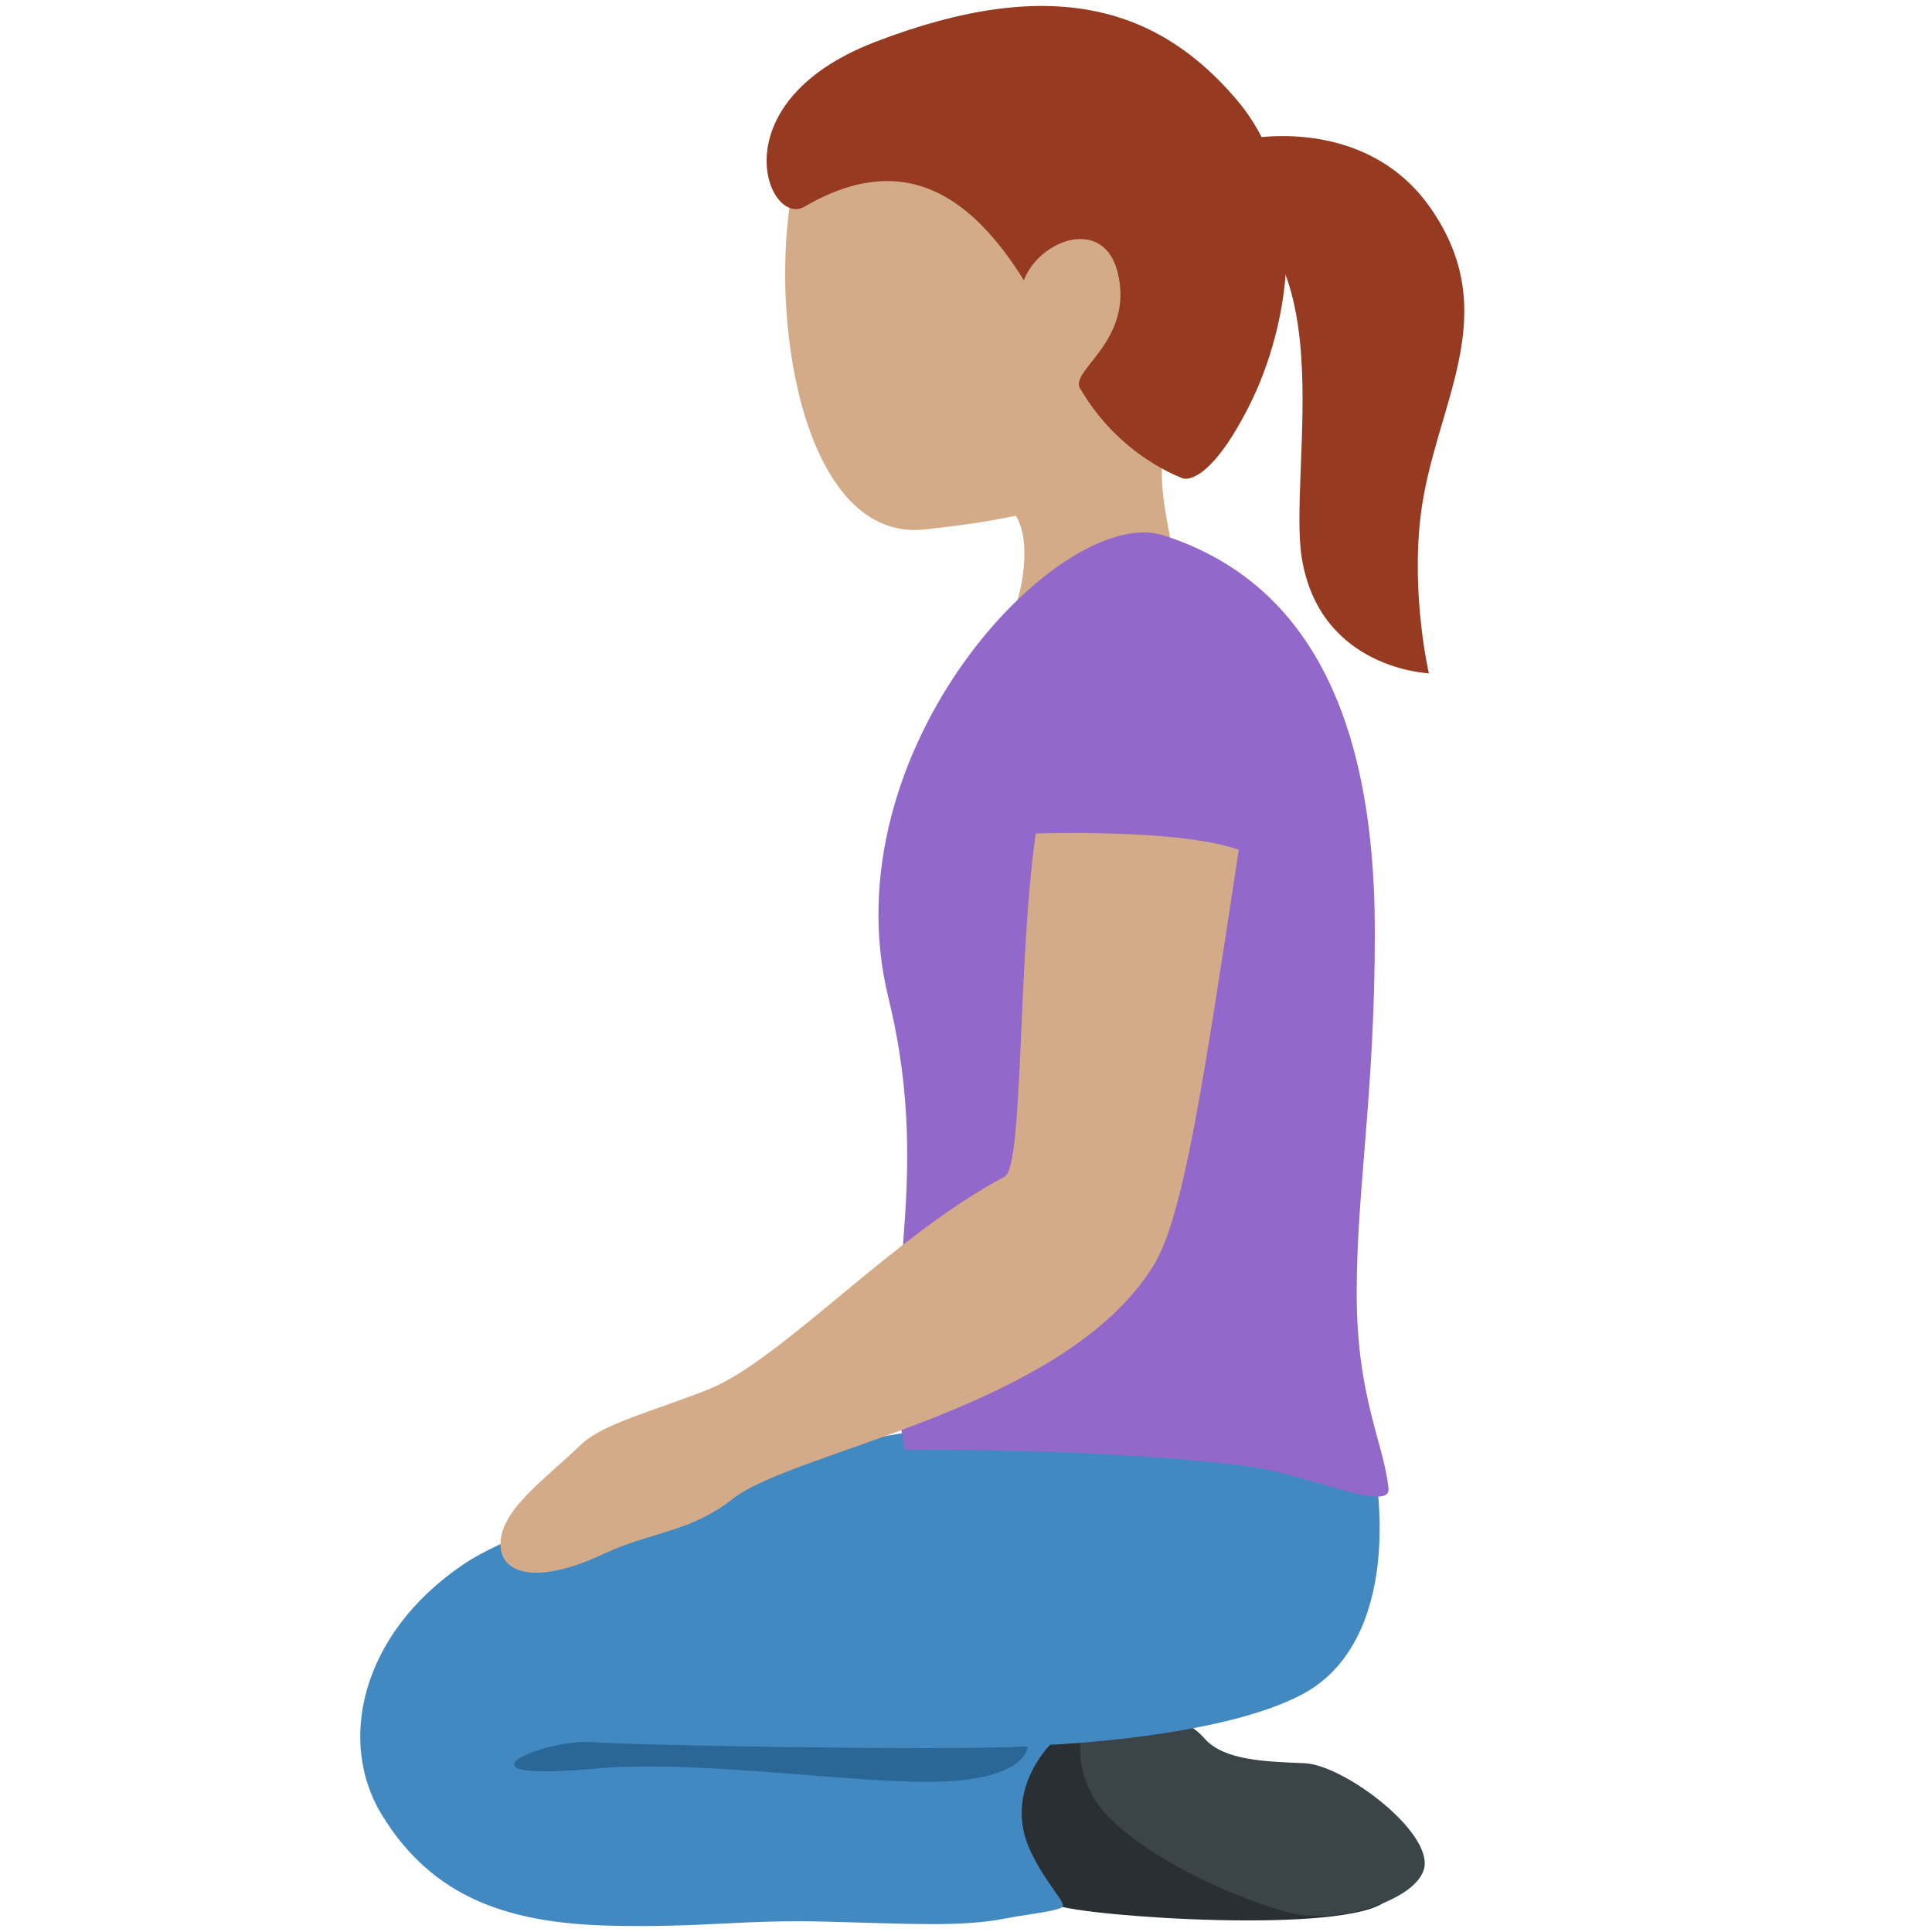
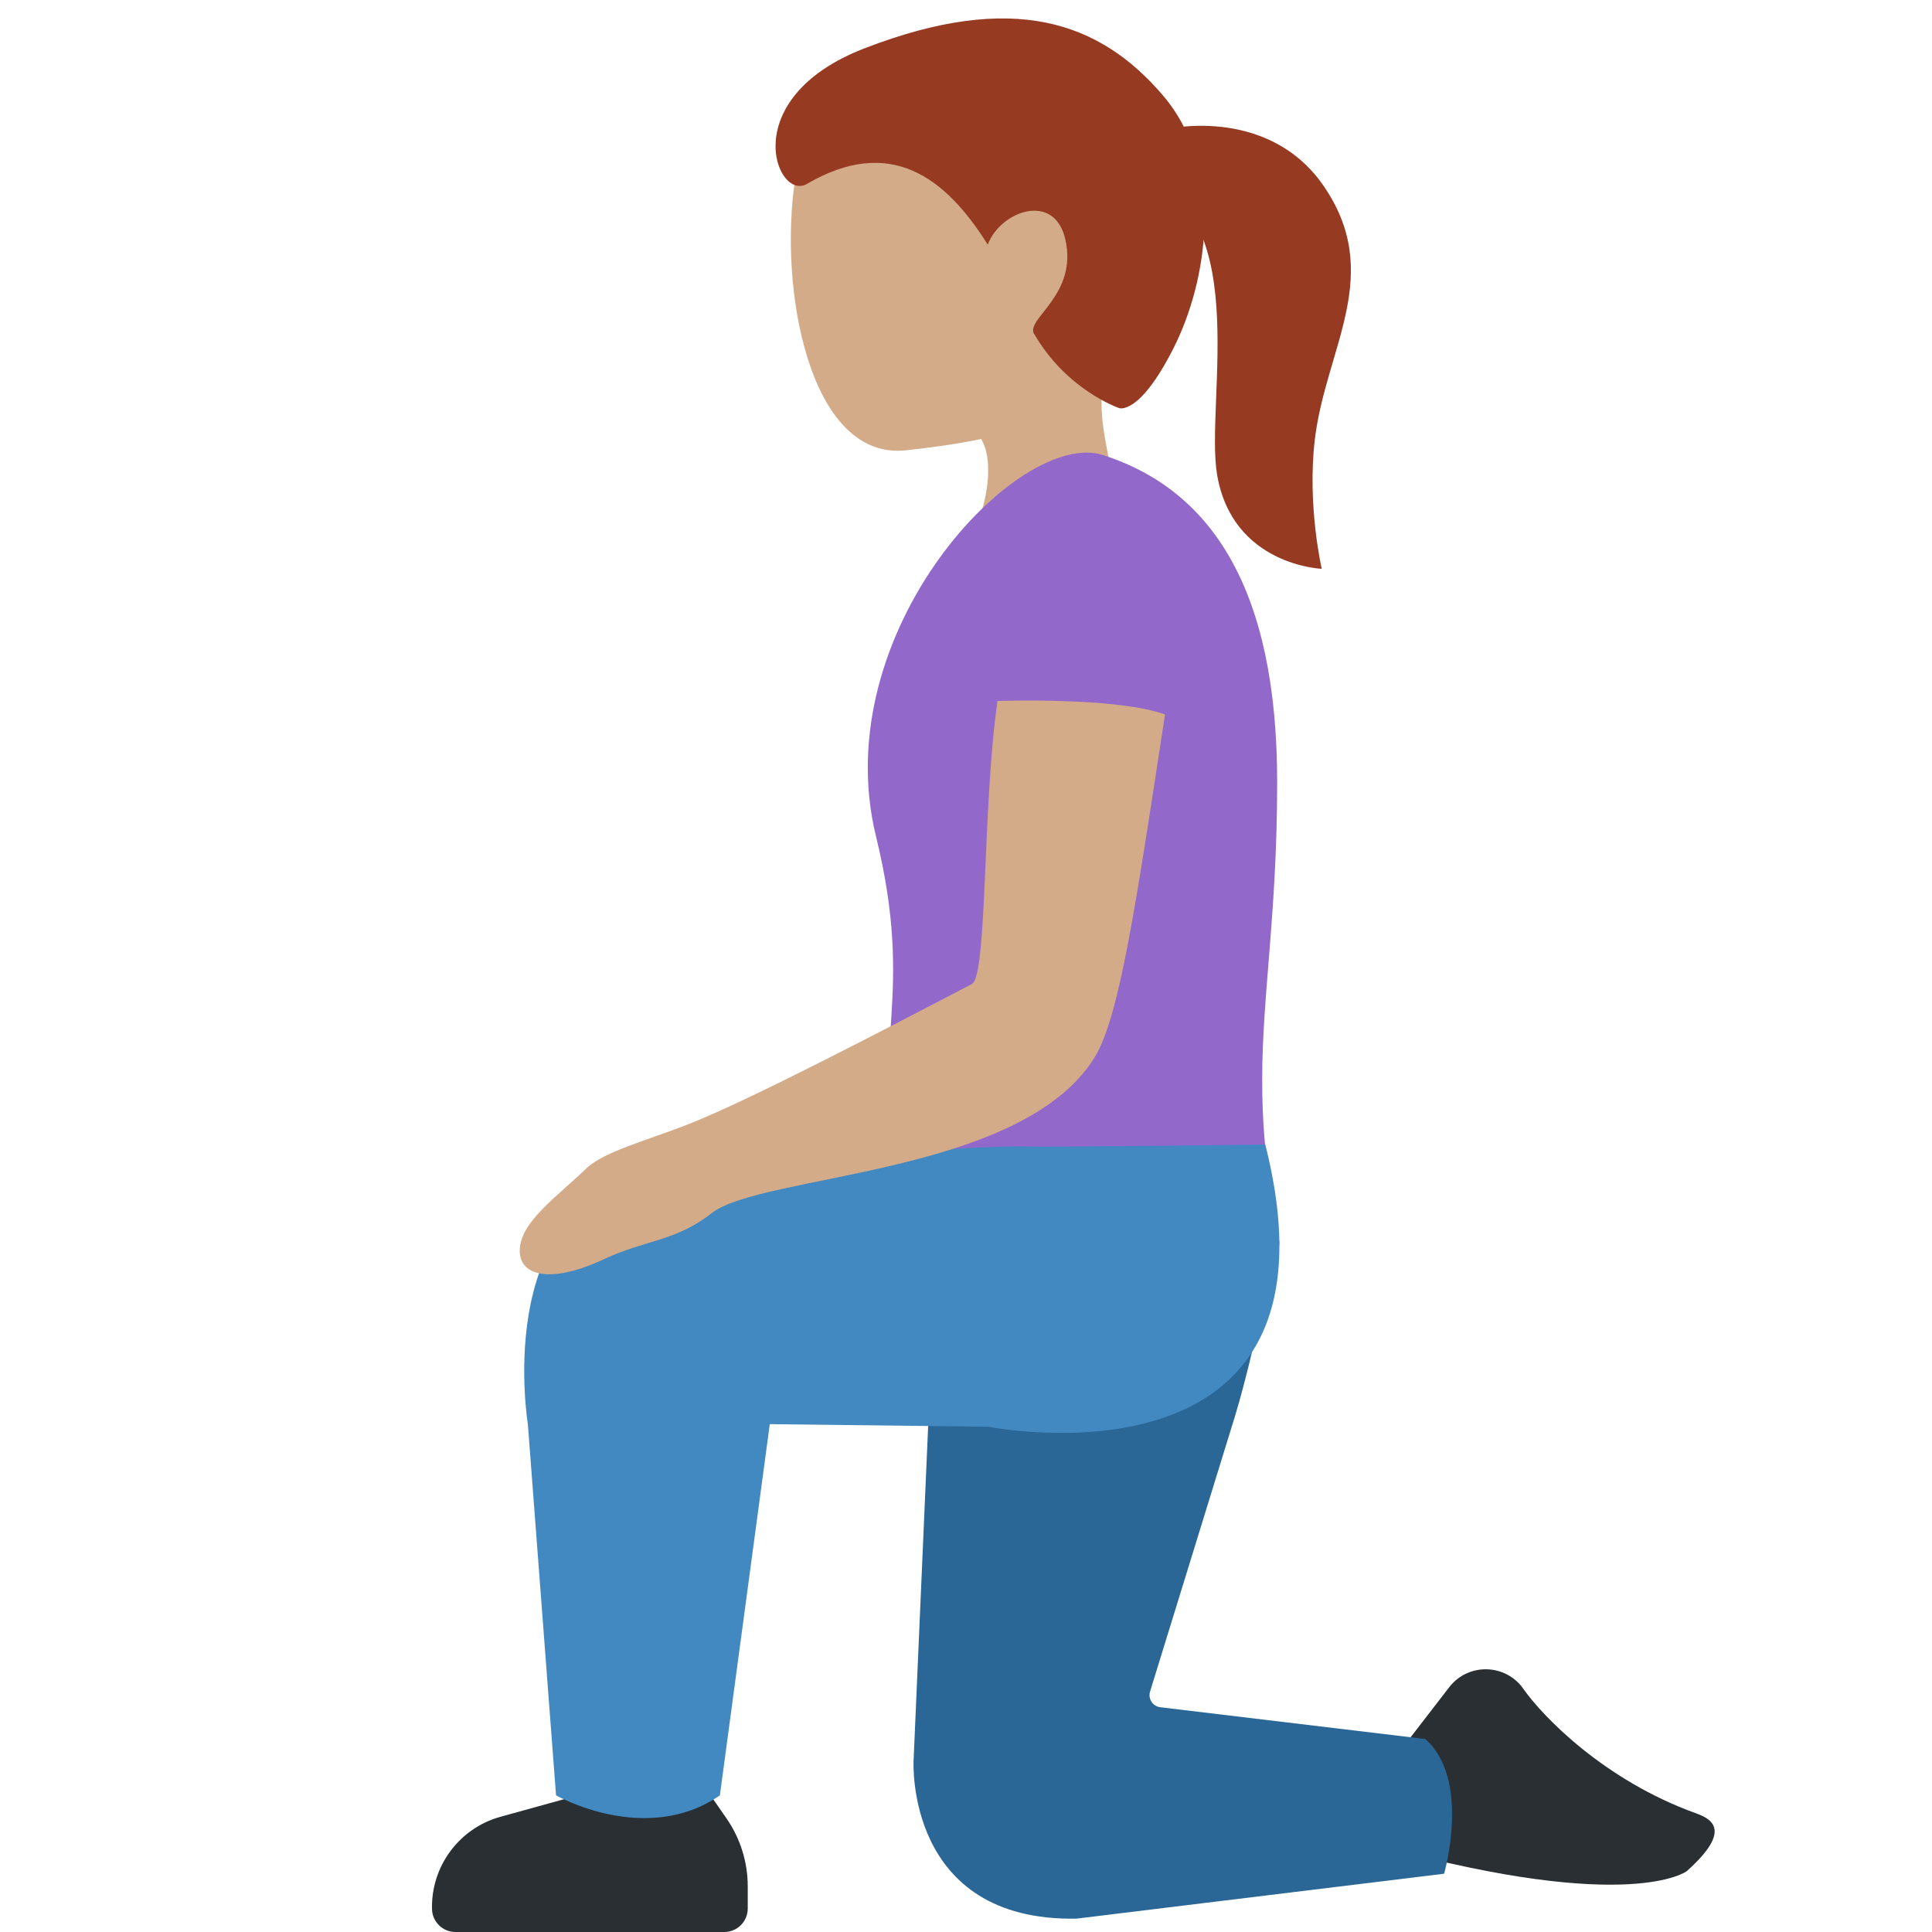
<svg xmlns="http://www.w3.org/2000/svg" viewBox="0 0 36 36">
-   <path fill="#D4AB88" d="M20.591.985c-2.139-.842-5.474.244-5.861 2.743-.385 2.482.321 6.374 2.501 6.138 2.286-.247 4.63-.744 5.556-3.097.927-2.352-.056-4.942-2.196-5.784z" />
-   <path fill="#D4AB88" d="M22.18 7.376c3.112-3.657-4.386-3.3-4.386-3.3-1.419.052-.442 2.416-1.11 3.707-.458.894 1.47 1.367 1.47 1.367s.885-.013.932 1.06v.01c.011.273-.018.598-.145 1.032-.635 2.149 2.252 3.467 2.885 1.313.251-.852.153-1.602.026-2.294l-.012-.061c-.191-1.028-.429-1.93.34-2.834z" />
-   <path fill="#963B22" d="M23.035 1.848C21.611.181 19.652-.511 16.296.786c-2.931 1.133-1.988 3.463-1.306 3.065 1.882-1.097 3.131-.16 4.089 1.371.279-.752 1.507-1.214 1.755-.114.279 1.236-.869 1.775-.716 2.113.051.113-.058-.102 0 0 .734 1.289 1.929 1.694 1.929 1.694s.453.177 1.226-1.345c.773-1.522 1.177-4.067-.238-5.722z" />
-   <path fill="#963B22" d="M22.264 3.601c2.904.626 1.712 5.155 1.997 6.821.35 2.051 2.364 2.124 2.364 2.124s-.332-1.429-.155-2.923c.246-2.072 1.597-3.745.171-5.768-1.821-2.584-6.182-.643-4.377-.254z" />
-   <path fill="#292F33" d="M20.252 32.238c-.937.204-1.397.837-1.522 1.423s.419 1.633.963 1.842 5.354.548 6.132-.078c1.162-.934-4.804-3.354-5.573-3.187z" />
-   <path fill="#3A4449" d="M20.51 31.844c-.521.24-.552 1.313.159 2.024.846.846 2.409 1.519 3.34 1.769s2.548-.27 2.539-.923c-.009-.701-1.545-1.829-2.238-1.859-.693-.031-1.505-.042-1.868-.464-.362-.421-1.391-.796-1.932-.547z" />
-   <path fill="#4289C1" d="M25.336 26.113c.655 2.154.529 4.598-1.058 5.452-1.52.818-4.71.946-4.71.946s-.905.89-.351 2.014c.315.639.649.921.58 1.007-.061.076-.748.153-1.053.214-.814.163-1.755.102-3.341.061-1.587-.041-2.272.113-3.998.076-1.912-.041-3.344-.507-4.298-2.08-.814-1.343-.395-3.338 1.505-4.638 1.546-1.058 6.469-2.197 8.341-2.482 1.873-.285 7.813-2.441 8.383-.57z" />
-   <path fill="#2A6797" d="M11.014 32.461c.718.062 6.591.163 8.137.081 0 0 0 .57-1.505.651-1.505.081-4.516-.407-6.469-.244-.538.045-1.485.121-1.587-.041-.117-.185.925-.491 1.424-.447z" />
-   <path fill="#9268CA" d="M25.28 24.097c0 1.946.508 2.792.592 3.638.047.47-1.553-.275-2.603-.41-2.727-.351-6.408-.309-6.408-.309-.557-2.685.576-4.818-.306-8.419-1.138-4.646 3.231-9.23 5.127-8.621 2.478.797 3.937 3.064 3.936 7.395 0 2.998-.338 4.78-.338 6.726z" />
-   <path fill="#D4AB88" d="M19.3 15.532c-.341 2.345-.225 6.209-.58 6.395-2.051 1.072-4.163 3.421-5.517 3.961-.981.392-1.967.635-2.378 1.031-.659.634-1.453 1.184-1.497 1.8-.045.625.681.819 1.908.241.901-.424 1.624-.403 2.419-1.032 1.132-.896 6.19-1.666 7.84-4.348.557-.905.927-3.403 1.588-7.744-1.11-.401-3.783-.304-3.783-.304z" />
+   <path fill="#D4AB88" d="M19.652 1.065c-1.764-.694-4.514.202-4.834 2.263-.317 2.047.265 5.257 2.063 5.063 1.885-.204 3.819-.613 4.582-2.554.764-1.942-.047-4.078-1.811-4.772z" />
+   <path fill="#D4AB88" d="M20.963 6.335c2.567-3.016-3.617-2.722-3.617-2.722-1.17.042-.365 1.993-.916 3.057-.378.737 1.212 1.128 1.212 1.128s.73-.011.769.875v.008c.009.225-.015.493-.12.851-.524 1.772 1.857 2.859 2.38 1.083.207-.703.127-1.321.022-1.892l-.009-.051c-.159-.847-.356-1.591.279-2.337z" />
+   <path fill="#963B22" d="M21.668 1.776C20.493.401 18.877-.17 16.11.9c-2.417.934-1.64 2.856-1.077 2.528 1.552-.905 2.582-.132 3.372 1.131.23-.62 1.242-1.001 1.447-.094.23 1.02-.717 1.464-.59 1.742.042.093-.048-.084 0 0 .606 1.063 1.591 1.397 1.591 1.397s.373.147 1.01-1.109c.638-1.255.971-3.354-.195-4.719z" />
+   <path fill="#963B22" d="M21.032 3.222c2.395.517 1.412 4.251 1.647 5.625.289 1.692 1.95 1.752 1.95 1.752s-.275-1.178-.129-2.41c.203-1.709 1.317-3.088.141-4.757-1.501-2.131-5.098-.531-3.609-.21z" />
+   <path fill="#9268CA" d="M23.519 20.125c0 1.605.25 2.331.32 3.029.039.388-1.112-.255-1.978-.367-2.249-.289-5.165-1.089-5.165-1.089-.46-2.215.356-3.139-.372-6.109-.939-3.832 2.664-7.612 4.228-7.11 2.044.657 3.247 2.527 3.246 6.099-.001 2.473-.279 3.943-.279 5.547z" />
+   <path fill="#292F33" d="M25.941 32.817l1.063-1.378c.354-.459 1.051-.443 1.383.032.363.518 1.508 1.7 3.206 2.314.264.096.725.291-.165 1.083 0 0-1.049.797-5.632-.453M8.486 36h5.01c.241 0 .437-.195.437-.437v-.413c0-.453-.138-.895-.396-1.267l-.384-.553h-1.935l-1.892.523c-.77.213-1.296.923-1.276 1.722.006.236.2.425.436.425z" />
+   <path fill="#2A6797" d="M17.334 25.673l-.311 7.139s-.156 2.997 3.036 2.939l6.85-.837s.506-1.751-.35-2.51l-4.938-.592c-.137-.016-.228-.149-.194-.283l1.581-5.127c.201-.653.548-2.062.603-2.737.034-.415-.196-.091-.185-.51l-6.403 1.84.311.678z" />
+   <path fill="#4289C1" d="M19.207 21.365c-1.873-.051-7.335.631-7.335.631-2.68.63-2.036 4.541-2.036 4.541l.525 6.917s1.67.954 3.053 0l.93-6.917 4.07.048s6.832 1.36 5.163-5.257c0 0-3.989.047-4.37.037z" />
+   <path fill="#D4AB88" d="M18.587 13.062c-.282 1.934-.185 5.121-.478 5.274-1.692.884-4.111 2.144-5.227 2.59-.809.323-1.622.524-1.961.85-.544.523-1.199.977-1.235 1.485-.037.516.562.675 1.574.199.743-.35 1.339-.332 1.995-.851.934-.739 5.782-.697 7.143-2.909.459-.747.764-2.806 1.31-6.387-.917-.331-3.121-.251-3.121-.251z" />
</svg>
